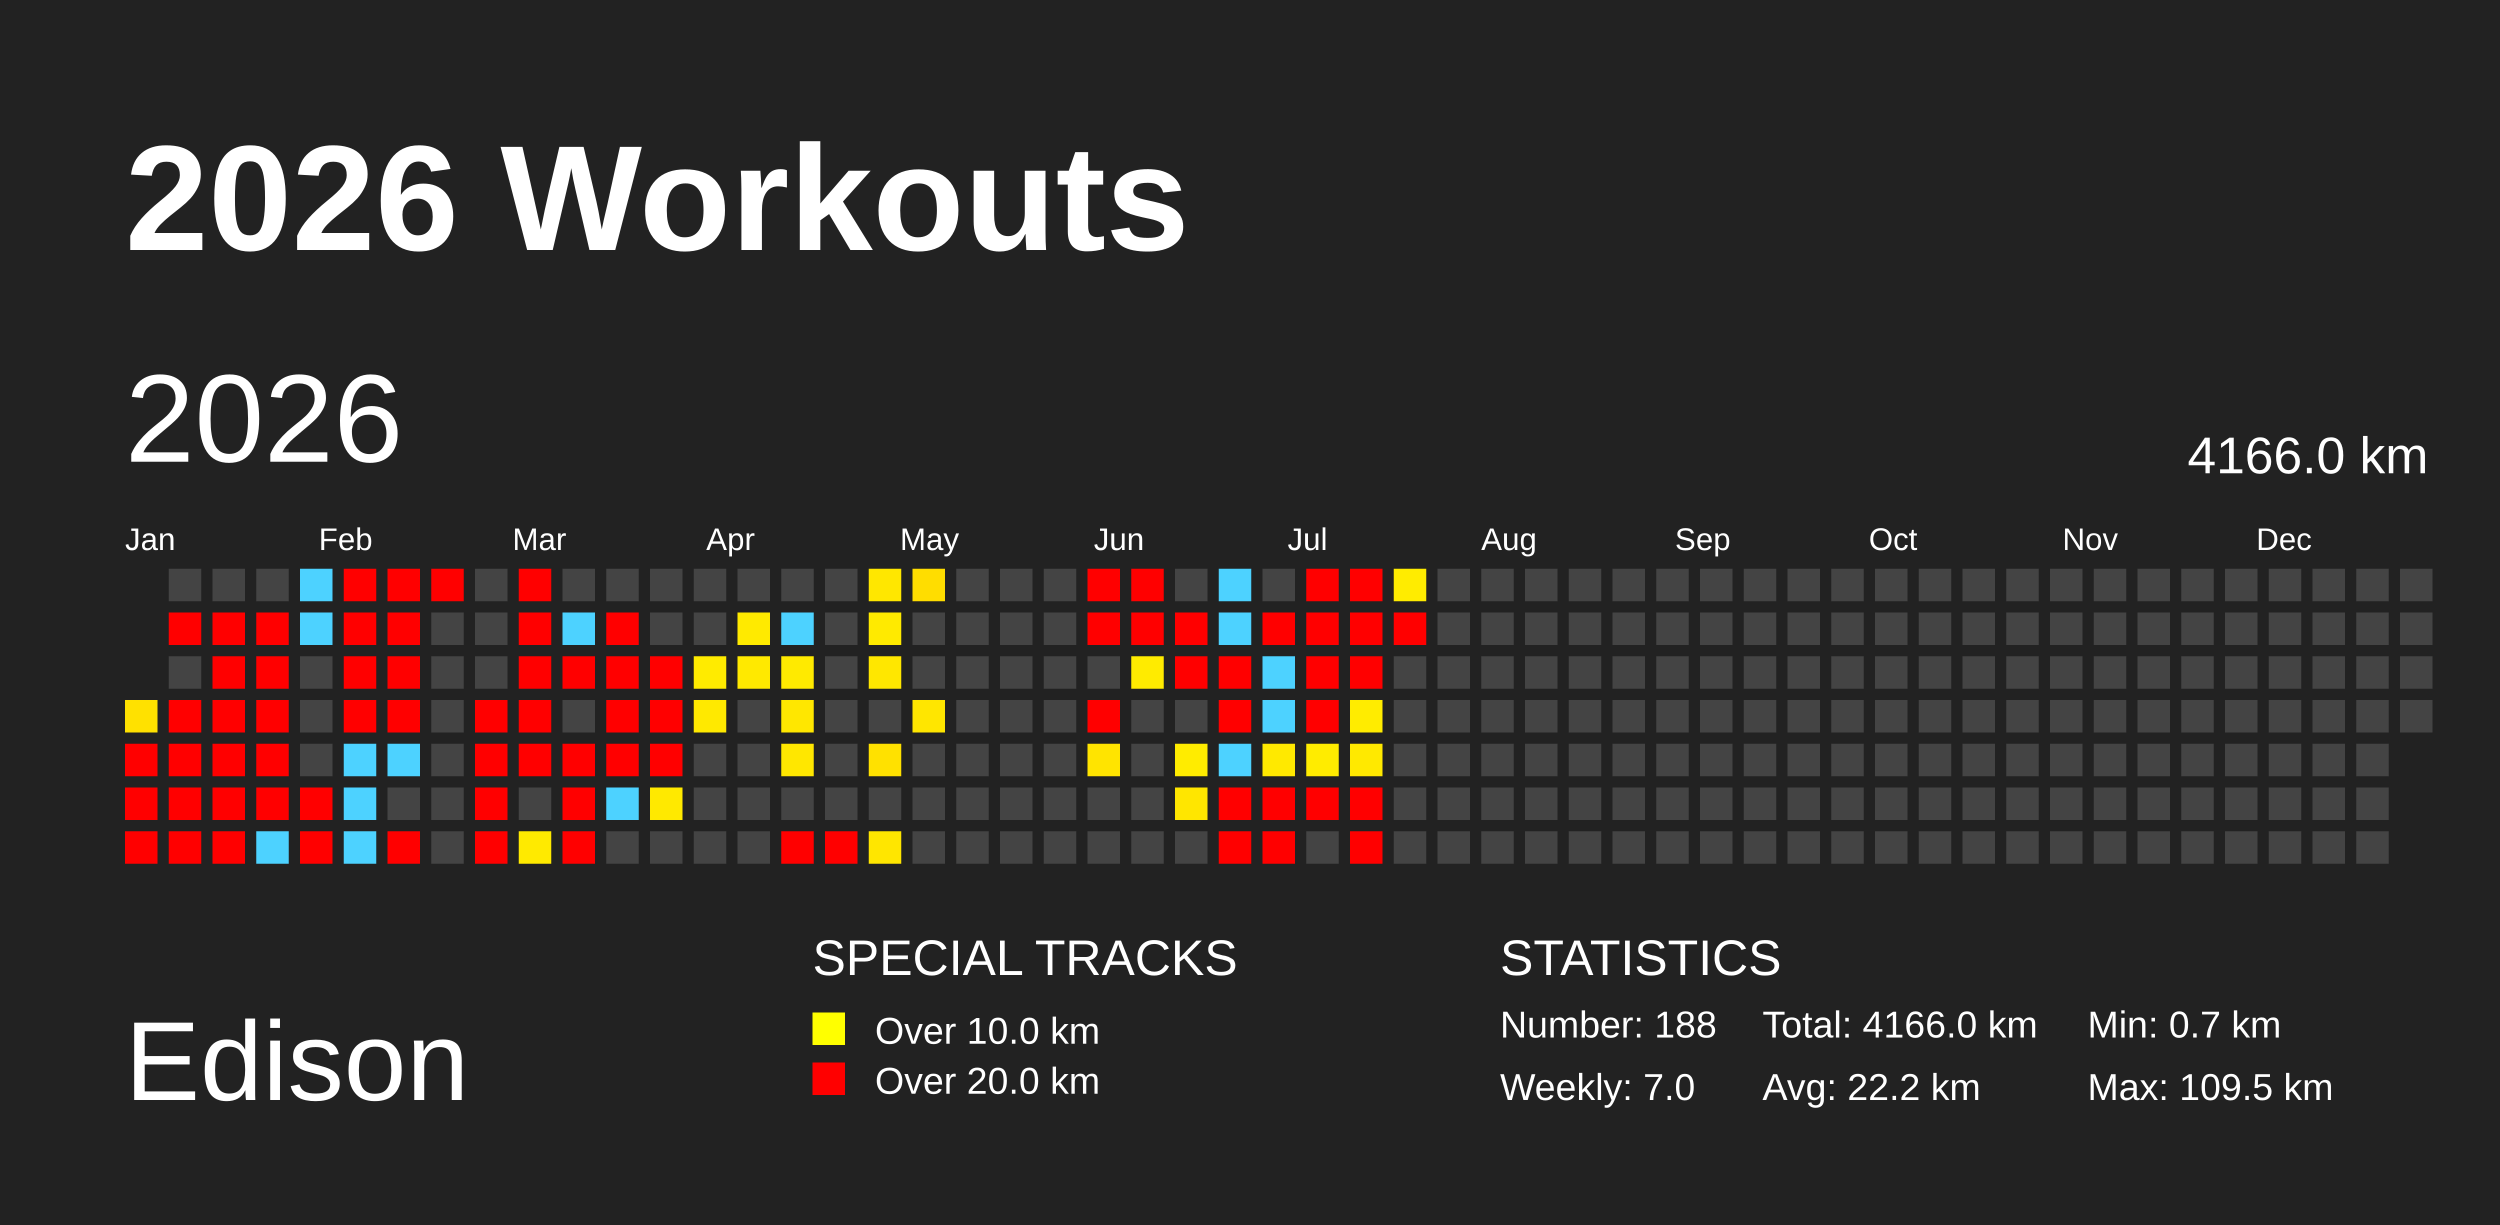
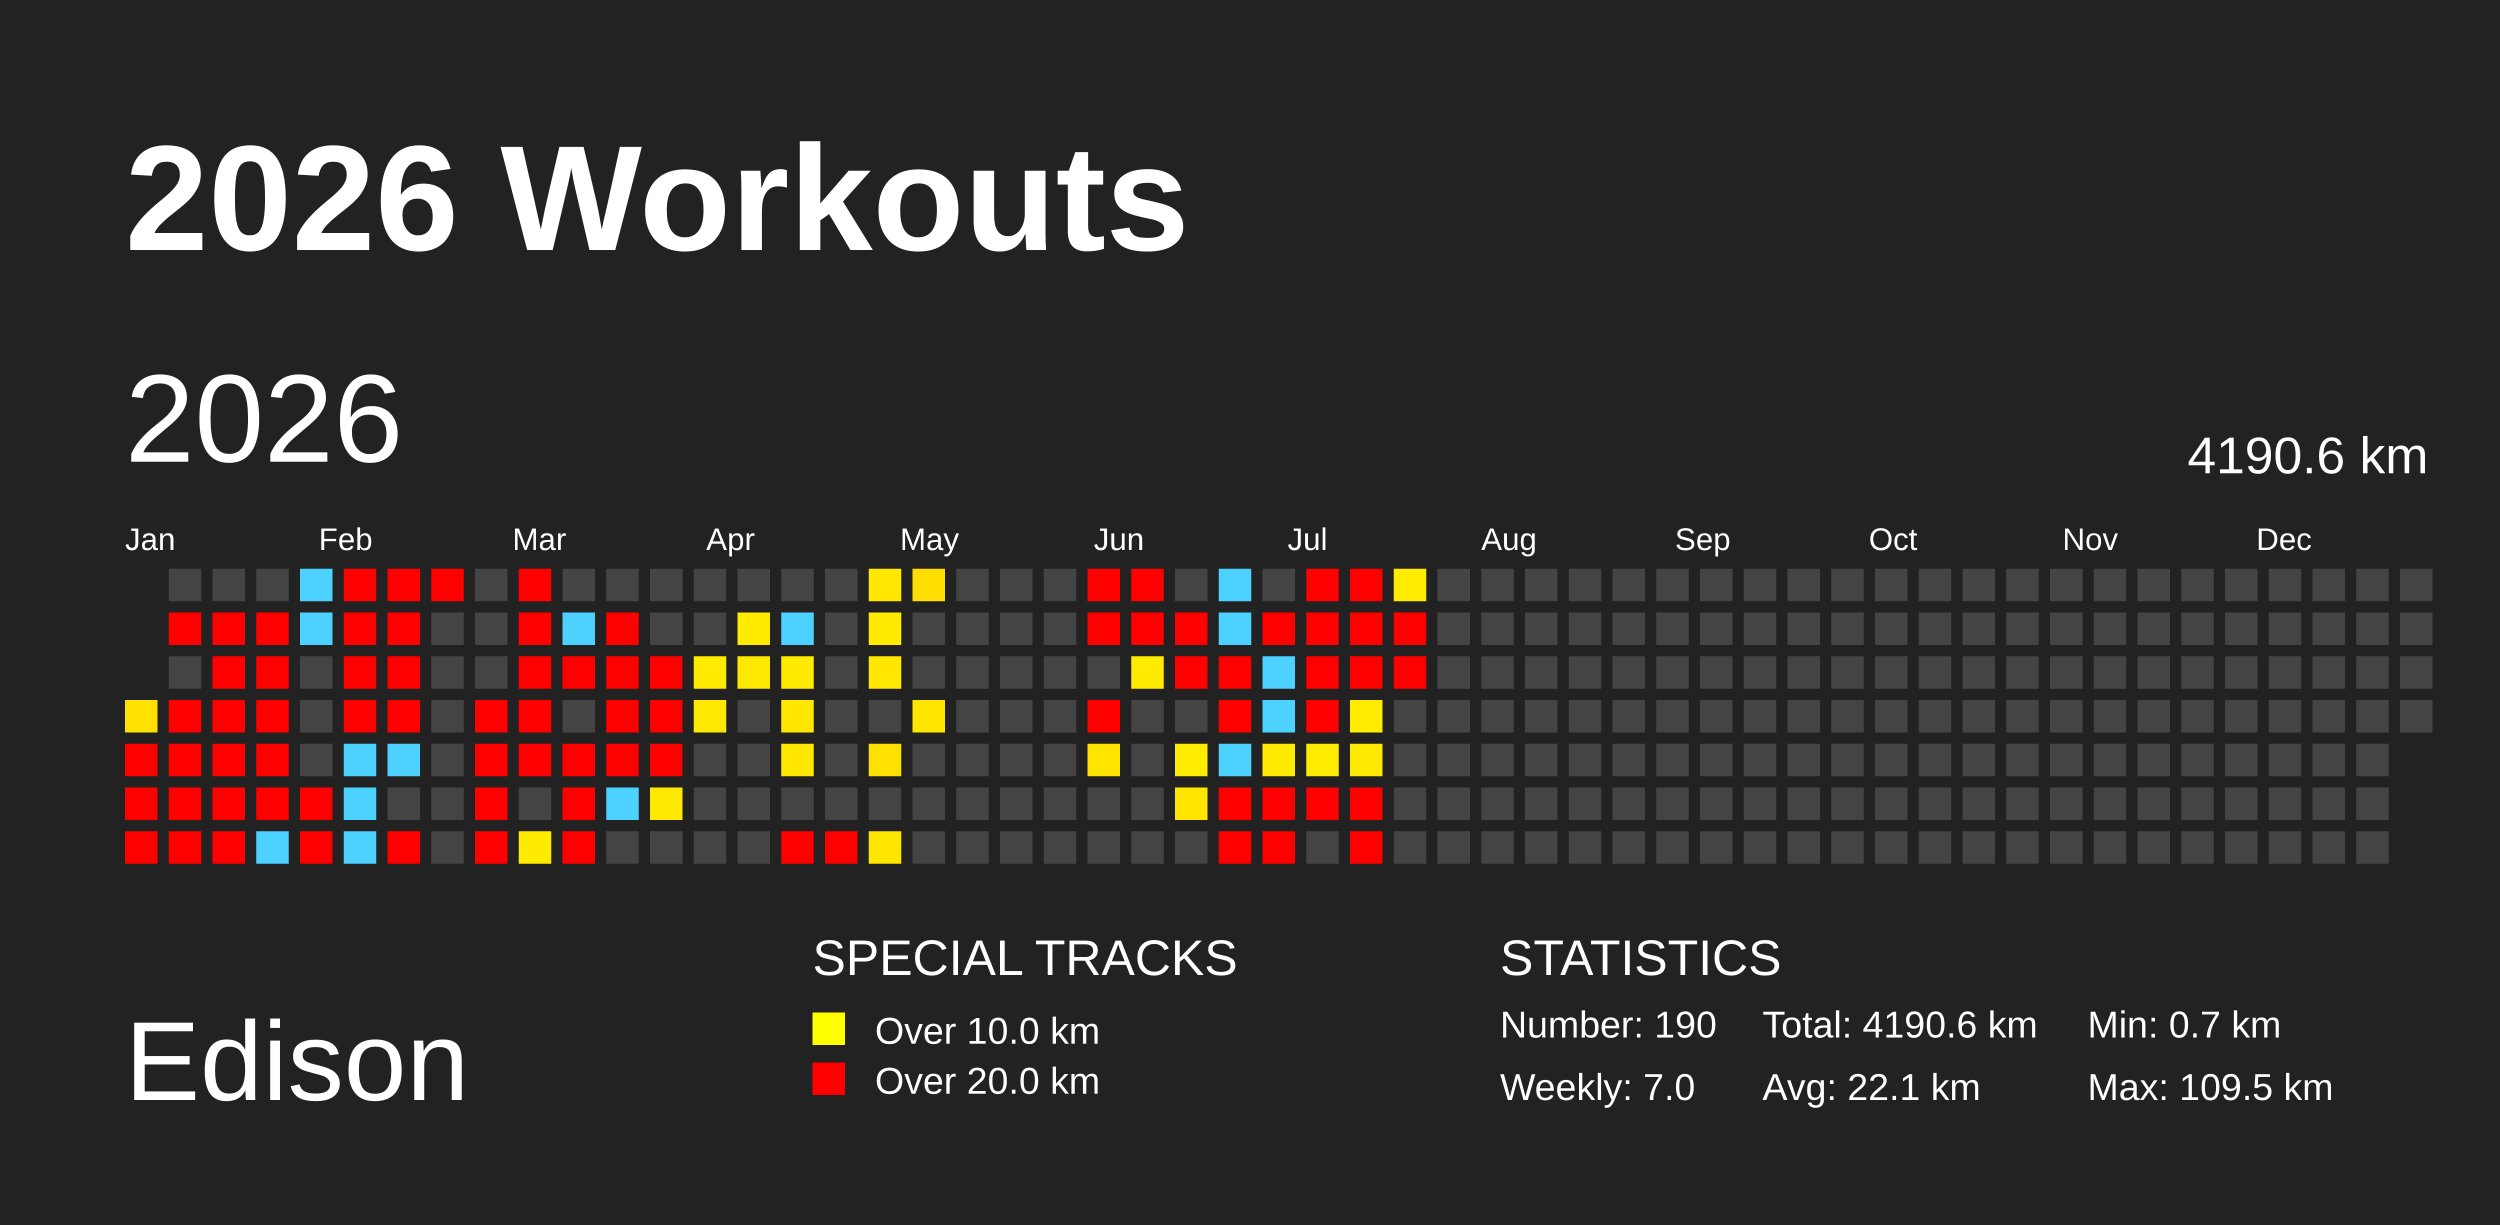
<svg xmlns="http://www.w3.org/2000/svg" baseProfile="full" height="98mm" version="1.1" viewBox="0,0,200,98" width="200mm">
  <defs />
  <rect fill="#222222" height="98" width="200" x="0" y="0" />
  <text fill="#FFFFFF" style="font-size:12px; font-family:Arial; font-weight:bold;" x="10" y="20">2026 Workouts</text>
  <text fill="#FFFFFF" style="font-size:9px; font-family:Arial" x="10" y="88">Edison</text>
  <text fill="#FFFFFF" style="font-size:4px; font-family:Arial" x="65" y="78">SPECIAL TRACKS</text>
  <rect fill="yellow" height="2.6" width="2.6" x="65" y="81" />
  <text fill="#FFFFFF" style="font-size:3px; font-family:Arial" x="70" y="83.5">Over 10.0 km</text>
  <rect fill="red" height="2.6" width="2.6" x="65" y="85" />
  <text fill="#FFFFFF" style="font-size:3px; font-family:Arial" x="70" y="87.5">Over 20.0 km</text>
  <text fill="#FFFFFF" style="font-size:4px; font-family:Arial" x="120" y="78">STATISTICS</text>
-   <text fill="#FFFFFF" style="font-size:3px; font-family:Arial" x="120" y="83">Number: 188</text>
+   <text fill="#FFFFFF" style="font-size:3px; font-family:Arial" x="120" y="83">Number: 190</text>
  <text fill="#FFFFFF" style="font-size:3px; font-family:Arial" x="120" y="88">Weekly: 7.0</text>
-   <text fill="#FFFFFF" style="font-size:3px; font-family:Arial" x="141" y="83">Total: 4166.0 km</text>
-   <text fill="#FFFFFF" style="font-size:3px; font-family:Arial" x="141" y="88">Avg: 22.2 km</text>
+   <text fill="#FFFFFF" style="font-size:3px; font-family:Arial" x="141" y="83">Total: 4190.6 km</text>
+   <text fill="#FFFFFF" style="font-size:3px; font-family:Arial" x="141" y="88">Avg: 22.1 km</text>
  <text fill="#FFFFFF" style="font-size:3px; font-family:Arial" x="167" y="83">Min: 0.7 km</text>
  <text fill="#FFFFFF" style="font-size:3px; font-family:Arial" x="167" y="88">Max: 109.5 km</text>
  <text dominant-baseline="hanging" fill="#FFFFFF" style="font-size:10.0px; font-family:Arial;" x="10" y="30">2026</text>
-   <text dominant-baseline="hanging" fill="#FFFFFF" style="font-size:4.125px; font-family:Arial;" x="175" y="35">4166.0 km</text>
+   <text dominant-baseline="hanging" fill="#FFFFFF" style="font-size:4.125px; font-family:Arial;" x="175" y="35">4190.6 km</text>
  <text fill="#FFFFFF" style="font-size:2.5px; font-family:Arial" x="10.0" y="44">Jan</text>
  <text fill="#FFFFFF" style="font-size:2.5px; font-family:Arial" x="25.5" y="44">Feb</text>
  <text fill="#FFFFFF" style="font-size:2.5px; font-family:Arial" x="41.0" y="44">Mar</text>
  <text fill="#FFFFFF" style="font-size:2.5px; font-family:Arial" x="56.5" y="44">Apr</text>
  <text fill="#FFFFFF" style="font-size:2.5px; font-family:Arial" x="72.0" y="44">May</text>
  <text fill="#FFFFFF" style="font-size:2.5px; font-family:Arial" x="87.5" y="44">Jun</text>
  <text fill="#FFFFFF" style="font-size:2.5px; font-family:Arial" x="103.0" y="44">Jul</text>
  <text fill="#FFFFFF" style="font-size:2.5px; font-family:Arial" x="118.5" y="44">Aug</text>
  <text fill="#FFFFFF" style="font-size:2.5px; font-family:Arial" x="134.0" y="44">Sep</text>
  <text fill="#FFFFFF" style="font-size:2.5px; font-family:Arial" x="149.5" y="44">Oct</text>
  <text fill="#FFFFFF" style="font-size:2.5px; font-family:Arial" x="165.0" y="44">Nov</text>
  <text fill="#FFFFFF" style="font-size:2.5px; font-family:Arial" x="180.5" y="44">Dec</text>
  <rect fill="#ffe100" height="2.6" width="2.6" x="10.0" y="56.0" />
  <rect fill="red" height="2.6" width="2.6" x="10.0" y="59.5" />
  <rect fill="red" height="2.6" width="2.6" x="10.0" y="63.0" />
  <rect fill="red" height="2.6" width="2.6" x="10.0" y="66.5" />
  <rect fill="#444444" height="2.6" width="2.6" x="13.5" y="45.5" />
  <rect fill="red" height="2.6" width="2.6" x="13.5" y="49.0" />
  <rect fill="#444444" height="2.6" width="2.6" x="13.5" y="52.5" />
  <rect fill="red" height="2.6" width="2.6" x="13.5" y="56.0" />
  <rect fill="red" height="2.6" width="2.6" x="13.5" y="59.5" />
  <rect fill="red" height="2.6" width="2.6" x="13.5" y="63.0" />
  <rect fill="red" height="2.6" width="2.6" x="13.5" y="66.5" />
  <rect fill="#444444" height="2.6" width="2.6" x="17.0" y="45.5" />
  <rect fill="red" height="2.6" width="2.6" x="17.0" y="49.0" />
  <rect fill="red" height="2.6" width="2.6" x="17.0" y="52.5" />
  <rect fill="red" height="2.6" width="2.6" x="17.0" y="56.0" />
  <rect fill="red" height="2.6" width="2.6" x="17.0" y="59.5" />
  <rect fill="red" height="2.6" width="2.6" x="17.0" y="63.0" />
  <rect fill="red" height="2.6" width="2.6" x="17.0" y="66.5" />
  <rect fill="#444444" height="2.6" width="2.6" x="20.5" y="45.5" />
  <rect fill="red" height="2.6" width="2.6" x="20.5" y="49.0" />
  <rect fill="red" height="2.6" width="2.6" x="20.5" y="52.5" />
  <rect fill="red" height="2.6" width="2.6" x="20.5" y="56.0" />
  <rect fill="red" height="2.6" width="2.6" x="20.5" y="59.5" />
  <rect fill="red" height="2.6" width="2.6" x="20.5" y="63.0" />
  <rect fill="#4dd2ff" height="2.6" width="2.6" x="20.5" y="66.5" />
  <rect fill="#4dd2ff" height="2.6" width="2.6" x="24.0" y="45.5" />
  <rect fill="#4dd2ff" height="2.6" width="2.6" x="24.0" y="49.0" />
  <rect fill="#444444" height="2.6" width="2.6" x="24.0" y="52.5" />
  <rect fill="#444444" height="2.6" width="2.6" x="24.0" y="56.0" />
  <rect fill="#444444" height="2.6" width="2.6" x="24.0" y="59.5" />
  <rect fill="red" height="2.6" width="2.6" x="24.0" y="63.0" />
  <rect fill="red" height="2.6" width="2.6" x="24.0" y="66.5" />
  <rect fill="red" height="2.6" width="2.6" x="27.5" y="45.5" />
  <rect fill="red" height="2.6" width="2.6" x="27.5" y="49.0" />
  <rect fill="red" height="2.6" width="2.6" x="27.5" y="52.5" />
  <rect fill="red" height="2.6" width="2.6" x="27.5" y="56.0" />
  <rect fill="#4dd2ff" height="2.6" width="2.6" x="27.5" y="59.5" />
  <rect fill="#4dd2ff" height="2.6" width="2.6" x="27.5" y="63.0" />
  <rect fill="#4dd2ff" height="2.6" width="2.6" x="27.5" y="66.5" />
  <rect fill="red" height="2.6" width="2.6" x="31.0" y="45.5" />
  <rect fill="red" height="2.6" width="2.6" x="31.0" y="49.0" />
  <rect fill="red" height="2.6" width="2.6" x="31.0" y="52.5" />
  <rect fill="red" height="2.6" width="2.6" x="31.0" y="56.0" />
  <rect fill="#4dd2ff" height="2.6" width="2.6" x="31.0" y="59.5" />
  <rect fill="#444444" height="2.6" width="2.6" x="31.0" y="63.0" />
  <rect fill="red" height="2.6" width="2.6" x="31.0" y="66.5" />
  <rect fill="red" height="2.6" width="2.6" x="34.5" y="45.5" />
  <rect fill="#444444" height="2.6" width="2.6" x="34.5" y="49.0" />
  <rect fill="#444444" height="2.6" width="2.6" x="34.5" y="52.5" />
  <rect fill="#444444" height="2.6" width="2.6" x="34.5" y="56.0" />
  <rect fill="#444444" height="2.6" width="2.6" x="34.5" y="59.5" />
  <rect fill="#444444" height="2.6" width="2.6" x="34.5" y="63.0" />
  <rect fill="#444444" height="2.6" width="2.6" x="34.5" y="66.5" />
  <rect fill="#444444" height="2.6" width="2.6" x="38.0" y="45.5" />
  <rect fill="#444444" height="2.6" width="2.6" x="38.0" y="49.0" />
  <rect fill="#444444" height="2.6" width="2.6" x="38.0" y="52.5" />
  <rect fill="red" height="2.6" width="2.6" x="38.0" y="56.0" />
  <rect fill="red" height="2.6" width="2.6" x="38.0" y="59.5" />
  <rect fill="red" height="2.6" width="2.6" x="38.0" y="63.0" />
  <rect fill="red" height="2.6" width="2.6" x="38.0" y="66.5" />
  <rect fill="red" height="2.6" width="2.6" x="41.5" y="45.5" />
  <rect fill="red" height="2.6" width="2.6" x="41.5" y="49.0" />
  <rect fill="red" height="2.6" width="2.6" x="41.5" y="52.5" />
  <rect fill="red" height="2.6" width="2.6" x="41.5" y="56.0" />
  <rect fill="red" height="2.6" width="2.6" x="41.5" y="59.5" />
  <rect fill="#444444" height="2.6" width="2.6" x="41.5" y="63.0" />
  <rect fill="#ffea00" height="2.6" width="2.6" x="41.5" y="66.5" />
  <rect fill="#444444" height="2.6" width="2.6" x="45.0" y="45.5" />
  <rect fill="#4dd2ff" height="2.6" width="2.6" x="45.0" y="49.0" />
  <rect fill="red" height="2.6" width="2.6" x="45.0" y="52.5" />
  <rect fill="#444444" height="2.6" width="2.6" x="45.0" y="56.0" />
  <rect fill="red" height="2.6" width="2.6" x="45.0" y="59.5" />
  <rect fill="red" height="2.6" width="2.6" x="45.0" y="63.0" />
  <rect fill="red" height="2.6" width="2.6" x="45.0" y="66.5" />
  <rect fill="#444444" height="2.6" width="2.6" x="48.5" y="45.5" />
  <rect fill="red" height="2.6" width="2.6" x="48.5" y="49.0" />
  <rect fill="red" height="2.6" width="2.6" x="48.5" y="52.5" />
  <rect fill="red" height="2.6" width="2.6" x="48.5" y="56.0" />
  <rect fill="red" height="2.6" width="2.6" x="48.5" y="59.5" />
  <rect fill="#4dd2ff" height="2.6" width="2.6" x="48.5" y="63.0" />
  <rect fill="#444444" height="2.6" width="2.6" x="48.5" y="66.5" />
  <rect fill="#444444" height="2.6" width="2.6" x="52.0" y="45.5" />
  <rect fill="#444444" height="2.6" width="2.6" x="52.0" y="49.0" />
  <rect fill="red" height="2.6" width="2.6" x="52.0" y="52.5" />
  <rect fill="red" height="2.6" width="2.6" x="52.0" y="56.0" />
  <rect fill="red" height="2.6" width="2.6" x="52.0" y="59.5" />
  <rect fill="#ffe900" height="2.6" width="2.6" x="52.0" y="63.0" />
  <rect fill="#444444" height="2.6" width="2.6" x="52.0" y="66.5" />
  <rect fill="#444444" height="2.6" width="2.6" x="55.5" y="45.5" />
  <rect fill="#444444" height="2.6" width="2.6" x="55.5" y="49.0" />
  <rect fill="#ffeb00" height="2.6" width="2.6" x="55.5" y="52.5" />
  <rect fill="#ffe900" height="2.6" width="2.6" x="55.5" y="56.0" />
  <rect fill="#444444" height="2.6" width="2.6" x="55.5" y="59.5" />
  <rect fill="#444444" height="2.6" width="2.6" x="55.5" y="63.0" />
  <rect fill="#444444" height="2.6" width="2.6" x="55.5" y="66.5" />
  <rect fill="#444444" height="2.6" width="2.6" x="59.0" y="45.5" />
  <rect fill="#ffea00" height="2.6" width="2.6" x="59.0" y="49.0" />
  <rect fill="#ffe900" height="2.6" width="2.6" x="59.0" y="52.5" />
  <rect fill="#444444" height="2.6" width="2.6" x="59.0" y="56.0" />
  <rect fill="#444444" height="2.6" width="2.6" x="59.0" y="59.5" />
  <rect fill="#444444" height="2.6" width="2.6" x="59.0" y="63.0" />
  <rect fill="#444444" height="2.6" width="2.6" x="59.0" y="66.5" />
  <rect fill="#444444" height="2.6" width="2.6" x="62.5" y="45.5" />
  <rect fill="#4dd2ff" height="2.6" width="2.6" x="62.5" y="49.0" />
  <rect fill="#ffea00" height="2.6" width="2.6" x="62.5" y="52.5" />
  <rect fill="#ffe700" height="2.6" width="2.6" x="62.5" y="56.0" />
  <rect fill="#ffe700" height="2.6" width="2.6" x="62.5" y="59.5" />
  <rect fill="#444444" height="2.6" width="2.6" x="62.5" y="63.0" />
  <rect fill="red" height="2.6" width="2.6" x="62.5" y="66.5" />
  <rect fill="#444444" height="2.6" width="2.6" x="66.0" y="45.5" />
  <rect fill="#444444" height="2.6" width="2.6" x="66.0" y="49.0" />
  <rect fill="#444444" height="2.6" width="2.6" x="66.0" y="52.5" />
  <rect fill="#444444" height="2.6" width="2.6" x="66.0" y="56.0" />
  <rect fill="#444444" height="2.6" width="2.6" x="66.0" y="59.5" />
  <rect fill="#444444" height="2.6" width="2.6" x="66.0" y="63.0" />
  <rect fill="red" height="2.6" width="2.6" x="66.0" y="66.5" />
  <rect fill="#ffe700" height="2.6" width="2.6" x="69.5" y="45.5" />
  <rect fill="#ffea00" height="2.6" width="2.6" x="69.5" y="49.0" />
  <rect fill="#ffe700" height="2.6" width="2.6" x="69.5" y="52.5" />
  <rect fill="#444444" height="2.6" width="2.6" x="69.5" y="56.0" />
  <rect fill="#ffe100" height="2.6" width="2.6" x="69.5" y="59.5" />
  <rect fill="#444444" height="2.6" width="2.6" x="69.5" y="63.0" />
  <rect fill="#ffe600" height="2.6" width="2.6" x="69.5" y="66.5" />
  <rect fill="#ffdd00" height="2.6" width="2.6" x="73.0" y="45.5" />
  <rect fill="#444444" height="2.6" width="2.6" x="73.0" y="49.0" />
  <rect fill="#444444" height="2.6" width="2.6" x="73.0" y="52.5" />
  <rect fill="#ffe600" height="2.6" width="2.6" x="73.0" y="56.0" />
  <rect fill="#444444" height="2.6" width="2.6" x="73.0" y="59.5" />
  <rect fill="#444444" height="2.6" width="2.6" x="73.0" y="63.0" />
  <rect fill="#444444" height="2.6" width="2.6" x="73.0" y="66.5" />
  <rect fill="#444444" height="2.6" width="2.6" x="76.5" y="45.5" />
  <rect fill="#444444" height="2.6" width="2.6" x="76.5" y="49.0" />
  <rect fill="#444444" height="2.6" width="2.6" x="76.5" y="52.5" />
  <rect fill="#444444" height="2.6" width="2.6" x="76.5" y="56.0" />
  <rect fill="#444444" height="2.6" width="2.6" x="76.5" y="59.5" />
  <rect fill="#444444" height="2.6" width="2.6" x="76.5" y="63.0" />
  <rect fill="#444444" height="2.6" width="2.6" x="76.5" y="66.5" />
  <rect fill="#444444" height="2.6" width="2.6" x="80.0" y="45.5" />
  <rect fill="#444444" height="2.6" width="2.6" x="80.0" y="49.0" />
  <rect fill="#444444" height="2.6" width="2.6" x="80.0" y="52.5" />
  <rect fill="#444444" height="2.6" width="2.6" x="80.0" y="56.0" />
  <rect fill="#444444" height="2.6" width="2.6" x="80.0" y="59.5" />
  <rect fill="#444444" height="2.6" width="2.6" x="80.0" y="63.0" />
  <rect fill="#444444" height="2.6" width="2.6" x="80.0" y="66.5" />
  <rect fill="#444444" height="2.6" width="2.6" x="83.5" y="45.5" />
  <rect fill="#444444" height="2.6" width="2.6" x="83.5" y="49.0" />
  <rect fill="#444444" height="2.6" width="2.6" x="83.5" y="52.5" />
  <rect fill="#444444" height="2.6" width="2.6" x="83.5" y="56.0" />
  <rect fill="#444444" height="2.6" width="2.6" x="83.5" y="59.5" />
  <rect fill="#444444" height="2.6" width="2.6" x="83.5" y="63.0" />
  <rect fill="#444444" height="2.6" width="2.6" x="83.5" y="66.5" />
  <rect fill="red" height="2.6" width="2.6" x="87.0" y="45.5" />
  <rect fill="red" height="2.6" width="2.6" x="87.0" y="49.0" />
  <rect fill="#444444" height="2.6" width="2.6" x="87.0" y="52.5" />
  <rect fill="red" height="2.6" width="2.6" x="87.0" y="56.0" />
  <rect fill="#ffe400" height="2.6" width="2.6" x="87.0" y="59.5" />
  <rect fill="#444444" height="2.6" width="2.6" x="87.0" y="63.0" />
  <rect fill="#444444" height="2.6" width="2.6" x="87.0" y="66.5" />
  <rect fill="red" height="2.6" width="2.6" x="90.5" y="45.5" />
  <rect fill="red" height="2.6" width="2.6" x="90.5" y="49.0" />
  <rect fill="#ffeb00" height="2.6" width="2.6" x="90.5" y="52.5" />
  <rect fill="#444444" height="2.6" width="2.6" x="90.5" y="56.0" />
  <rect fill="#444444" height="2.6" width="2.6" x="90.5" y="59.5" />
  <rect fill="#444444" height="2.6" width="2.6" x="90.5" y="63.0" />
  <rect fill="#444444" height="2.6" width="2.6" x="90.5" y="66.5" />
  <rect fill="#444444" height="2.6" width="2.6" x="94.0" y="45.5" />
  <rect fill="red" height="2.6" width="2.6" x="94.0" y="49.0" />
  <rect fill="red" height="2.6" width="2.6" x="94.0" y="52.5" />
  <rect fill="#444444" height="2.6" width="2.6" x="94.0" y="56.0" />
  <rect fill="#ffec00" height="2.6" width="2.6" x="94.0" y="59.5" />
  <rect fill="#ffe600" height="2.6" width="2.6" x="94.0" y="63.0" />
  <rect fill="#444444" height="2.6" width="2.6" x="94.0" y="66.5" />
  <rect fill="#4dd2ff" height="2.6" width="2.6" x="97.5" y="45.5" />
  <rect fill="#4dd2ff" height="2.6" width="2.6" x="97.5" y="49.0" />
  <rect fill="red" height="2.6" width="2.6" x="97.5" y="52.5" />
  <rect fill="red" height="2.6" width="2.6" x="97.5" y="56.0" />
  <rect fill="#4dd2ff" height="2.6" width="2.6" x="97.5" y="59.5" />
  <rect fill="red" height="2.6" width="2.6" x="97.5" y="63.0" />
  <rect fill="red" height="2.6" width="2.6" x="97.5" y="66.5" />
  <rect fill="#444444" height="2.6" width="2.6" x="101.0" y="45.5" />
  <rect fill="red" height="2.6" width="2.6" x="101.0" y="49.0" />
  <rect fill="#4dd2ff" height="2.6" width="2.6" x="101.0" y="52.5" />
  <rect fill="#4dd2ff" height="2.6" width="2.6" x="101.0" y="56.0" />
  <rect fill="#ffe900" height="2.6" width="2.6" x="101.0" y="59.5" />
  <rect fill="red" height="2.6" width="2.6" x="101.0" y="63.0" />
  <rect fill="red" height="2.6" width="2.6" x="101.0" y="66.5" />
  <rect fill="red" height="2.6" width="2.6" x="104.5" y="45.5" />
  <rect fill="red" height="2.6" width="2.6" x="104.5" y="49.0" />
  <rect fill="red" height="2.6" width="2.6" x="104.5" y="52.5" />
  <rect fill="red" height="2.6" width="2.6" x="104.5" y="56.0" />
  <rect fill="#ffec00" height="2.6" width="2.6" x="104.5" y="59.5" />
  <rect fill="red" height="2.6" width="2.6" x="104.5" y="63.0" />
  <rect fill="#444444" height="2.6" width="2.6" x="104.5" y="66.5" />
  <rect fill="red" height="2.6" width="2.6" x="108.0" y="45.5" />
  <rect fill="red" height="2.6" width="2.6" x="108.0" y="49.0" />
  <rect fill="red" height="2.6" width="2.6" x="108.0" y="52.5" />
  <rect fill="#ffec00" height="2.6" width="2.6" x="108.0" y="56.0" />
  <rect fill="#ffe900" height="2.6" width="2.6" x="108.0" y="59.5" />
  <rect fill="red" height="2.6" width="2.6" x="108.0" y="63.0" />
  <rect fill="red" height="2.6" width="2.6" x="108.0" y="66.5" />
  <rect fill="#ffec00" height="2.6" width="2.6" x="111.5" y="45.5" />
  <rect fill="red" height="2.6" width="2.6" x="111.5" y="49.0" />
-   <rect fill="#444444" height="2.6" width="2.6" x="111.5" y="52.5" />
+   <rect fill="red" height="2.6" width="2.6" x="111.5" y="52.5" />
  <rect fill="#444444" height="2.6" width="2.6" x="111.5" y="56.0" />
  <rect fill="#444444" height="2.6" width="2.6" x="111.5" y="59.5" />
  <rect fill="#444444" height="2.6" width="2.6" x="111.5" y="63.0" />
  <rect fill="#444444" height="2.6" width="2.6" x="111.5" y="66.5" />
  <rect fill="#444444" height="2.6" width="2.6" x="115.0" y="45.5" />
  <rect fill="#444444" height="2.6" width="2.6" x="115.0" y="49.0" />
  <rect fill="#444444" height="2.6" width="2.6" x="115.0" y="52.5" />
  <rect fill="#444444" height="2.6" width="2.6" x="115.0" y="56.0" />
  <rect fill="#444444" height="2.6" width="2.6" x="115.0" y="59.5" />
  <rect fill="#444444" height="2.6" width="2.6" x="115.0" y="63.0" />
  <rect fill="#444444" height="2.6" width="2.6" x="115.0" y="66.5" />
  <rect fill="#444444" height="2.6" width="2.6" x="118.5" y="45.5" />
  <rect fill="#444444" height="2.6" width="2.6" x="118.5" y="49.0" />
  <rect fill="#444444" height="2.6" width="2.6" x="118.5" y="52.5" />
  <rect fill="#444444" height="2.6" width="2.6" x="118.5" y="56.0" />
  <rect fill="#444444" height="2.6" width="2.6" x="118.5" y="59.5" />
  <rect fill="#444444" height="2.6" width="2.6" x="118.5" y="63.0" />
  <rect fill="#444444" height="2.6" width="2.6" x="118.5" y="66.5" />
  <rect fill="#444444" height="2.6" width="2.6" x="122.0" y="45.5" />
  <rect fill="#444444" height="2.6" width="2.6" x="122.0" y="49.0" />
  <rect fill="#444444" height="2.6" width="2.6" x="122.0" y="52.5" />
  <rect fill="#444444" height="2.6" width="2.6" x="122.0" y="56.0" />
  <rect fill="#444444" height="2.6" width="2.6" x="122.0" y="59.5" />
  <rect fill="#444444" height="2.6" width="2.6" x="122.0" y="63.0" />
  <rect fill="#444444" height="2.6" width="2.6" x="122.0" y="66.5" />
  <rect fill="#444444" height="2.6" width="2.6" x="125.5" y="45.5" />
  <rect fill="#444444" height="2.6" width="2.6" x="125.5" y="49.0" />
  <rect fill="#444444" height="2.6" width="2.6" x="125.5" y="52.5" />
  <rect fill="#444444" height="2.6" width="2.6" x="125.5" y="56.0" />
  <rect fill="#444444" height="2.6" width="2.6" x="125.5" y="59.5" />
  <rect fill="#444444" height="2.6" width="2.6" x="125.5" y="63.0" />
  <rect fill="#444444" height="2.6" width="2.6" x="125.5" y="66.5" />
  <rect fill="#444444" height="2.6" width="2.6" x="129.0" y="45.5" />
  <rect fill="#444444" height="2.6" width="2.6" x="129.0" y="49.0" />
  <rect fill="#444444" height="2.6" width="2.6" x="129.0" y="52.5" />
  <rect fill="#444444" height="2.6" width="2.6" x="129.0" y="56.0" />
  <rect fill="#444444" height="2.6" width="2.6" x="129.0" y="59.5" />
  <rect fill="#444444" height="2.6" width="2.6" x="129.0" y="63.0" />
  <rect fill="#444444" height="2.6" width="2.6" x="129.0" y="66.5" />
  <rect fill="#444444" height="2.6" width="2.6" x="132.5" y="45.5" />
  <rect fill="#444444" height="2.6" width="2.6" x="132.5" y="49.0" />
  <rect fill="#444444" height="2.6" width="2.6" x="132.5" y="52.5" />
  <rect fill="#444444" height="2.6" width="2.6" x="132.5" y="56.0" />
  <rect fill="#444444" height="2.6" width="2.6" x="132.5" y="59.5" />
  <rect fill="#444444" height="2.6" width="2.6" x="132.5" y="63.0" />
  <rect fill="#444444" height="2.6" width="2.6" x="132.5" y="66.5" />
  <rect fill="#444444" height="2.6" width="2.6" x="136.0" y="45.5" />
  <rect fill="#444444" height="2.6" width="2.6" x="136.0" y="49.0" />
  <rect fill="#444444" height="2.6" width="2.6" x="136.0" y="52.5" />
  <rect fill="#444444" height="2.6" width="2.6" x="136.0" y="56.0" />
  <rect fill="#444444" height="2.6" width="2.6" x="136.0" y="59.5" />
  <rect fill="#444444" height="2.6" width="2.6" x="136.0" y="63.0" />
  <rect fill="#444444" height="2.6" width="2.6" x="136.0" y="66.5" />
  <rect fill="#444444" height="2.6" width="2.6" x="139.5" y="45.5" />
  <rect fill="#444444" height="2.6" width="2.6" x="139.5" y="49.0" />
  <rect fill="#444444" height="2.6" width="2.6" x="139.5" y="52.5" />
  <rect fill="#444444" height="2.6" width="2.6" x="139.5" y="56.0" />
  <rect fill="#444444" height="2.6" width="2.6" x="139.5" y="59.5" />
  <rect fill="#444444" height="2.6" width="2.6" x="139.5" y="63.0" />
  <rect fill="#444444" height="2.6" width="2.6" x="139.5" y="66.5" />
  <rect fill="#444444" height="2.6" width="2.6" x="143.0" y="45.5" />
  <rect fill="#444444" height="2.6" width="2.6" x="143.0" y="49.0" />
  <rect fill="#444444" height="2.6" width="2.6" x="143.0" y="52.5" />
  <rect fill="#444444" height="2.6" width="2.6" x="143.0" y="56.0" />
  <rect fill="#444444" height="2.6" width="2.6" x="143.0" y="59.5" />
  <rect fill="#444444" height="2.6" width="2.6" x="143.0" y="63.0" />
  <rect fill="#444444" height="2.6" width="2.6" x="143.0" y="66.5" />
  <rect fill="#444444" height="2.6" width="2.6" x="146.5" y="45.5" />
  <rect fill="#444444" height="2.6" width="2.6" x="146.5" y="49.0" />
  <rect fill="#444444" height="2.6" width="2.6" x="146.5" y="52.5" />
  <rect fill="#444444" height="2.6" width="2.6" x="146.5" y="56.0" />
  <rect fill="#444444" height="2.6" width="2.6" x="146.5" y="59.5" />
  <rect fill="#444444" height="2.6" width="2.6" x="146.5" y="63.0" />
  <rect fill="#444444" height="2.6" width="2.6" x="146.5" y="66.5" />
  <rect fill="#444444" height="2.6" width="2.6" x="150.0" y="45.5" />
  <rect fill="#444444" height="2.6" width="2.6" x="150.0" y="49.0" />
  <rect fill="#444444" height="2.6" width="2.6" x="150.0" y="52.5" />
  <rect fill="#444444" height="2.6" width="2.6" x="150.0" y="56.0" />
  <rect fill="#444444" height="2.6" width="2.6" x="150.0" y="59.5" />
  <rect fill="#444444" height="2.6" width="2.6" x="150.0" y="63.0" />
  <rect fill="#444444" height="2.6" width="2.6" x="150.0" y="66.5" />
  <rect fill="#444444" height="2.6" width="2.6" x="153.5" y="45.5" />
  <rect fill="#444444" height="2.6" width="2.6" x="153.5" y="49.0" />
  <rect fill="#444444" height="2.6" width="2.6" x="153.5" y="52.5" />
  <rect fill="#444444" height="2.6" width="2.6" x="153.5" y="56.0" />
  <rect fill="#444444" height="2.6" width="2.6" x="153.5" y="59.5" />
  <rect fill="#444444" height="2.6" width="2.6" x="153.5" y="63.0" />
  <rect fill="#444444" height="2.6" width="2.6" x="153.5" y="66.5" />
  <rect fill="#444444" height="2.6" width="2.6" x="157.0" y="45.5" />
  <rect fill="#444444" height="2.6" width="2.6" x="157.0" y="49.0" />
  <rect fill="#444444" height="2.6" width="2.6" x="157.0" y="52.5" />
  <rect fill="#444444" height="2.6" width="2.6" x="157.0" y="56.0" />
  <rect fill="#444444" height="2.6" width="2.6" x="157.0" y="59.5" />
  <rect fill="#444444" height="2.6" width="2.6" x="157.0" y="63.0" />
  <rect fill="#444444" height="2.6" width="2.6" x="157.0" y="66.5" />
  <rect fill="#444444" height="2.6" width="2.6" x="160.5" y="45.5" />
  <rect fill="#444444" height="2.6" width="2.6" x="160.5" y="49.0" />
  <rect fill="#444444" height="2.6" width="2.6" x="160.5" y="52.5" />
  <rect fill="#444444" height="2.6" width="2.6" x="160.5" y="56.0" />
  <rect fill="#444444" height="2.6" width="2.6" x="160.5" y="59.5" />
  <rect fill="#444444" height="2.6" width="2.6" x="160.5" y="63.0" />
  <rect fill="#444444" height="2.6" width="2.6" x="160.5" y="66.5" />
  <rect fill="#444444" height="2.6" width="2.6" x="164.0" y="45.5" />
  <rect fill="#444444" height="2.6" width="2.6" x="164.0" y="49.0" />
  <rect fill="#444444" height="2.6" width="2.6" x="164.0" y="52.5" />
  <rect fill="#444444" height="2.6" width="2.6" x="164.0" y="56.0" />
  <rect fill="#444444" height="2.6" width="2.6" x="164.0" y="59.5" />
  <rect fill="#444444" height="2.6" width="2.6" x="164.0" y="63.0" />
  <rect fill="#444444" height="2.6" width="2.6" x="164.0" y="66.5" />
  <rect fill="#444444" height="2.6" width="2.6" x="167.5" y="45.5" />
  <rect fill="#444444" height="2.6" width="2.6" x="167.5" y="49.0" />
  <rect fill="#444444" height="2.6" width="2.6" x="167.5" y="52.5" />
  <rect fill="#444444" height="2.6" width="2.6" x="167.5" y="56.0" />
  <rect fill="#444444" height="2.6" width="2.6" x="167.5" y="59.5" />
  <rect fill="#444444" height="2.6" width="2.6" x="167.5" y="63.0" />
  <rect fill="#444444" height="2.6" width="2.6" x="167.5" y="66.5" />
  <rect fill="#444444" height="2.6" width="2.6" x="171.0" y="45.5" />
  <rect fill="#444444" height="2.6" width="2.6" x="171.0" y="49.0" />
  <rect fill="#444444" height="2.6" width="2.6" x="171.0" y="52.5" />
  <rect fill="#444444" height="2.6" width="2.6" x="171.0" y="56.0" />
  <rect fill="#444444" height="2.6" width="2.6" x="171.0" y="59.5" />
  <rect fill="#444444" height="2.6" width="2.6" x="171.0" y="63.0" />
  <rect fill="#444444" height="2.6" width="2.6" x="171.0" y="66.5" />
  <rect fill="#444444" height="2.6" width="2.6" x="174.5" y="45.5" />
  <rect fill="#444444" height="2.6" width="2.6" x="174.5" y="49.0" />
  <rect fill="#444444" height="2.6" width="2.6" x="174.5" y="52.5" />
  <rect fill="#444444" height="2.6" width="2.6" x="174.5" y="56.0" />
  <rect fill="#444444" height="2.6" width="2.6" x="174.5" y="59.5" />
  <rect fill="#444444" height="2.6" width="2.6" x="174.5" y="63.0" />
  <rect fill="#444444" height="2.6" width="2.6" x="174.5" y="66.5" />
  <rect fill="#444444" height="2.6" width="2.6" x="178.0" y="45.5" />
  <rect fill="#444444" height="2.6" width="2.6" x="178.0" y="49.0" />
  <rect fill="#444444" height="2.6" width="2.6" x="178.0" y="52.5" />
  <rect fill="#444444" height="2.6" width="2.6" x="178.0" y="56.0" />
  <rect fill="#444444" height="2.6" width="2.6" x="178.0" y="59.5" />
  <rect fill="#444444" height="2.6" width="2.6" x="178.0" y="63.0" />
  <rect fill="#444444" height="2.6" width="2.6" x="178.0" y="66.5" />
  <rect fill="#444444" height="2.6" width="2.6" x="181.5" y="45.5" />
  <rect fill="#444444" height="2.6" width="2.6" x="181.5" y="49.0" />
  <rect fill="#444444" height="2.6" width="2.6" x="181.5" y="52.5" />
  <rect fill="#444444" height="2.6" width="2.6" x="181.5" y="56.0" />
  <rect fill="#444444" height="2.6" width="2.6" x="181.5" y="59.5" />
  <rect fill="#444444" height="2.6" width="2.6" x="181.5" y="63.0" />
  <rect fill="#444444" height="2.6" width="2.6" x="181.5" y="66.5" />
  <rect fill="#444444" height="2.6" width="2.6" x="185.0" y="45.5" />
  <rect fill="#444444" height="2.6" width="2.6" x="185.0" y="49.0" />
  <rect fill="#444444" height="2.6" width="2.6" x="185.0" y="52.5" />
  <rect fill="#444444" height="2.6" width="2.6" x="185.0" y="56.0" />
  <rect fill="#444444" height="2.6" width="2.6" x="185.0" y="59.5" />
  <rect fill="#444444" height="2.6" width="2.6" x="185.0" y="63.0" />
  <rect fill="#444444" height="2.6" width="2.6" x="185.0" y="66.5" />
  <rect fill="#444444" height="2.6" width="2.6" x="188.5" y="45.5" />
  <rect fill="#444444" height="2.6" width="2.6" x="188.5" y="49.0" />
  <rect fill="#444444" height="2.6" width="2.6" x="188.5" y="52.5" />
  <rect fill="#444444" height="2.6" width="2.6" x="188.5" y="56.0" />
  <rect fill="#444444" height="2.6" width="2.6" x="188.5" y="59.5" />
  <rect fill="#444444" height="2.6" width="2.6" x="188.5" y="63.0" />
  <rect fill="#444444" height="2.6" width="2.6" x="188.5" y="66.5" />
  <rect fill="#444444" height="2.6" width="2.6" x="192.0" y="45.5" />
  <rect fill="#444444" height="2.6" width="2.6" x="192.0" y="49.0" />
  <rect fill="#444444" height="2.6" width="2.6" x="192.0" y="52.5" />
  <rect fill="#444444" height="2.6" width="2.6" x="192.0" y="56.0" />
</svg>
